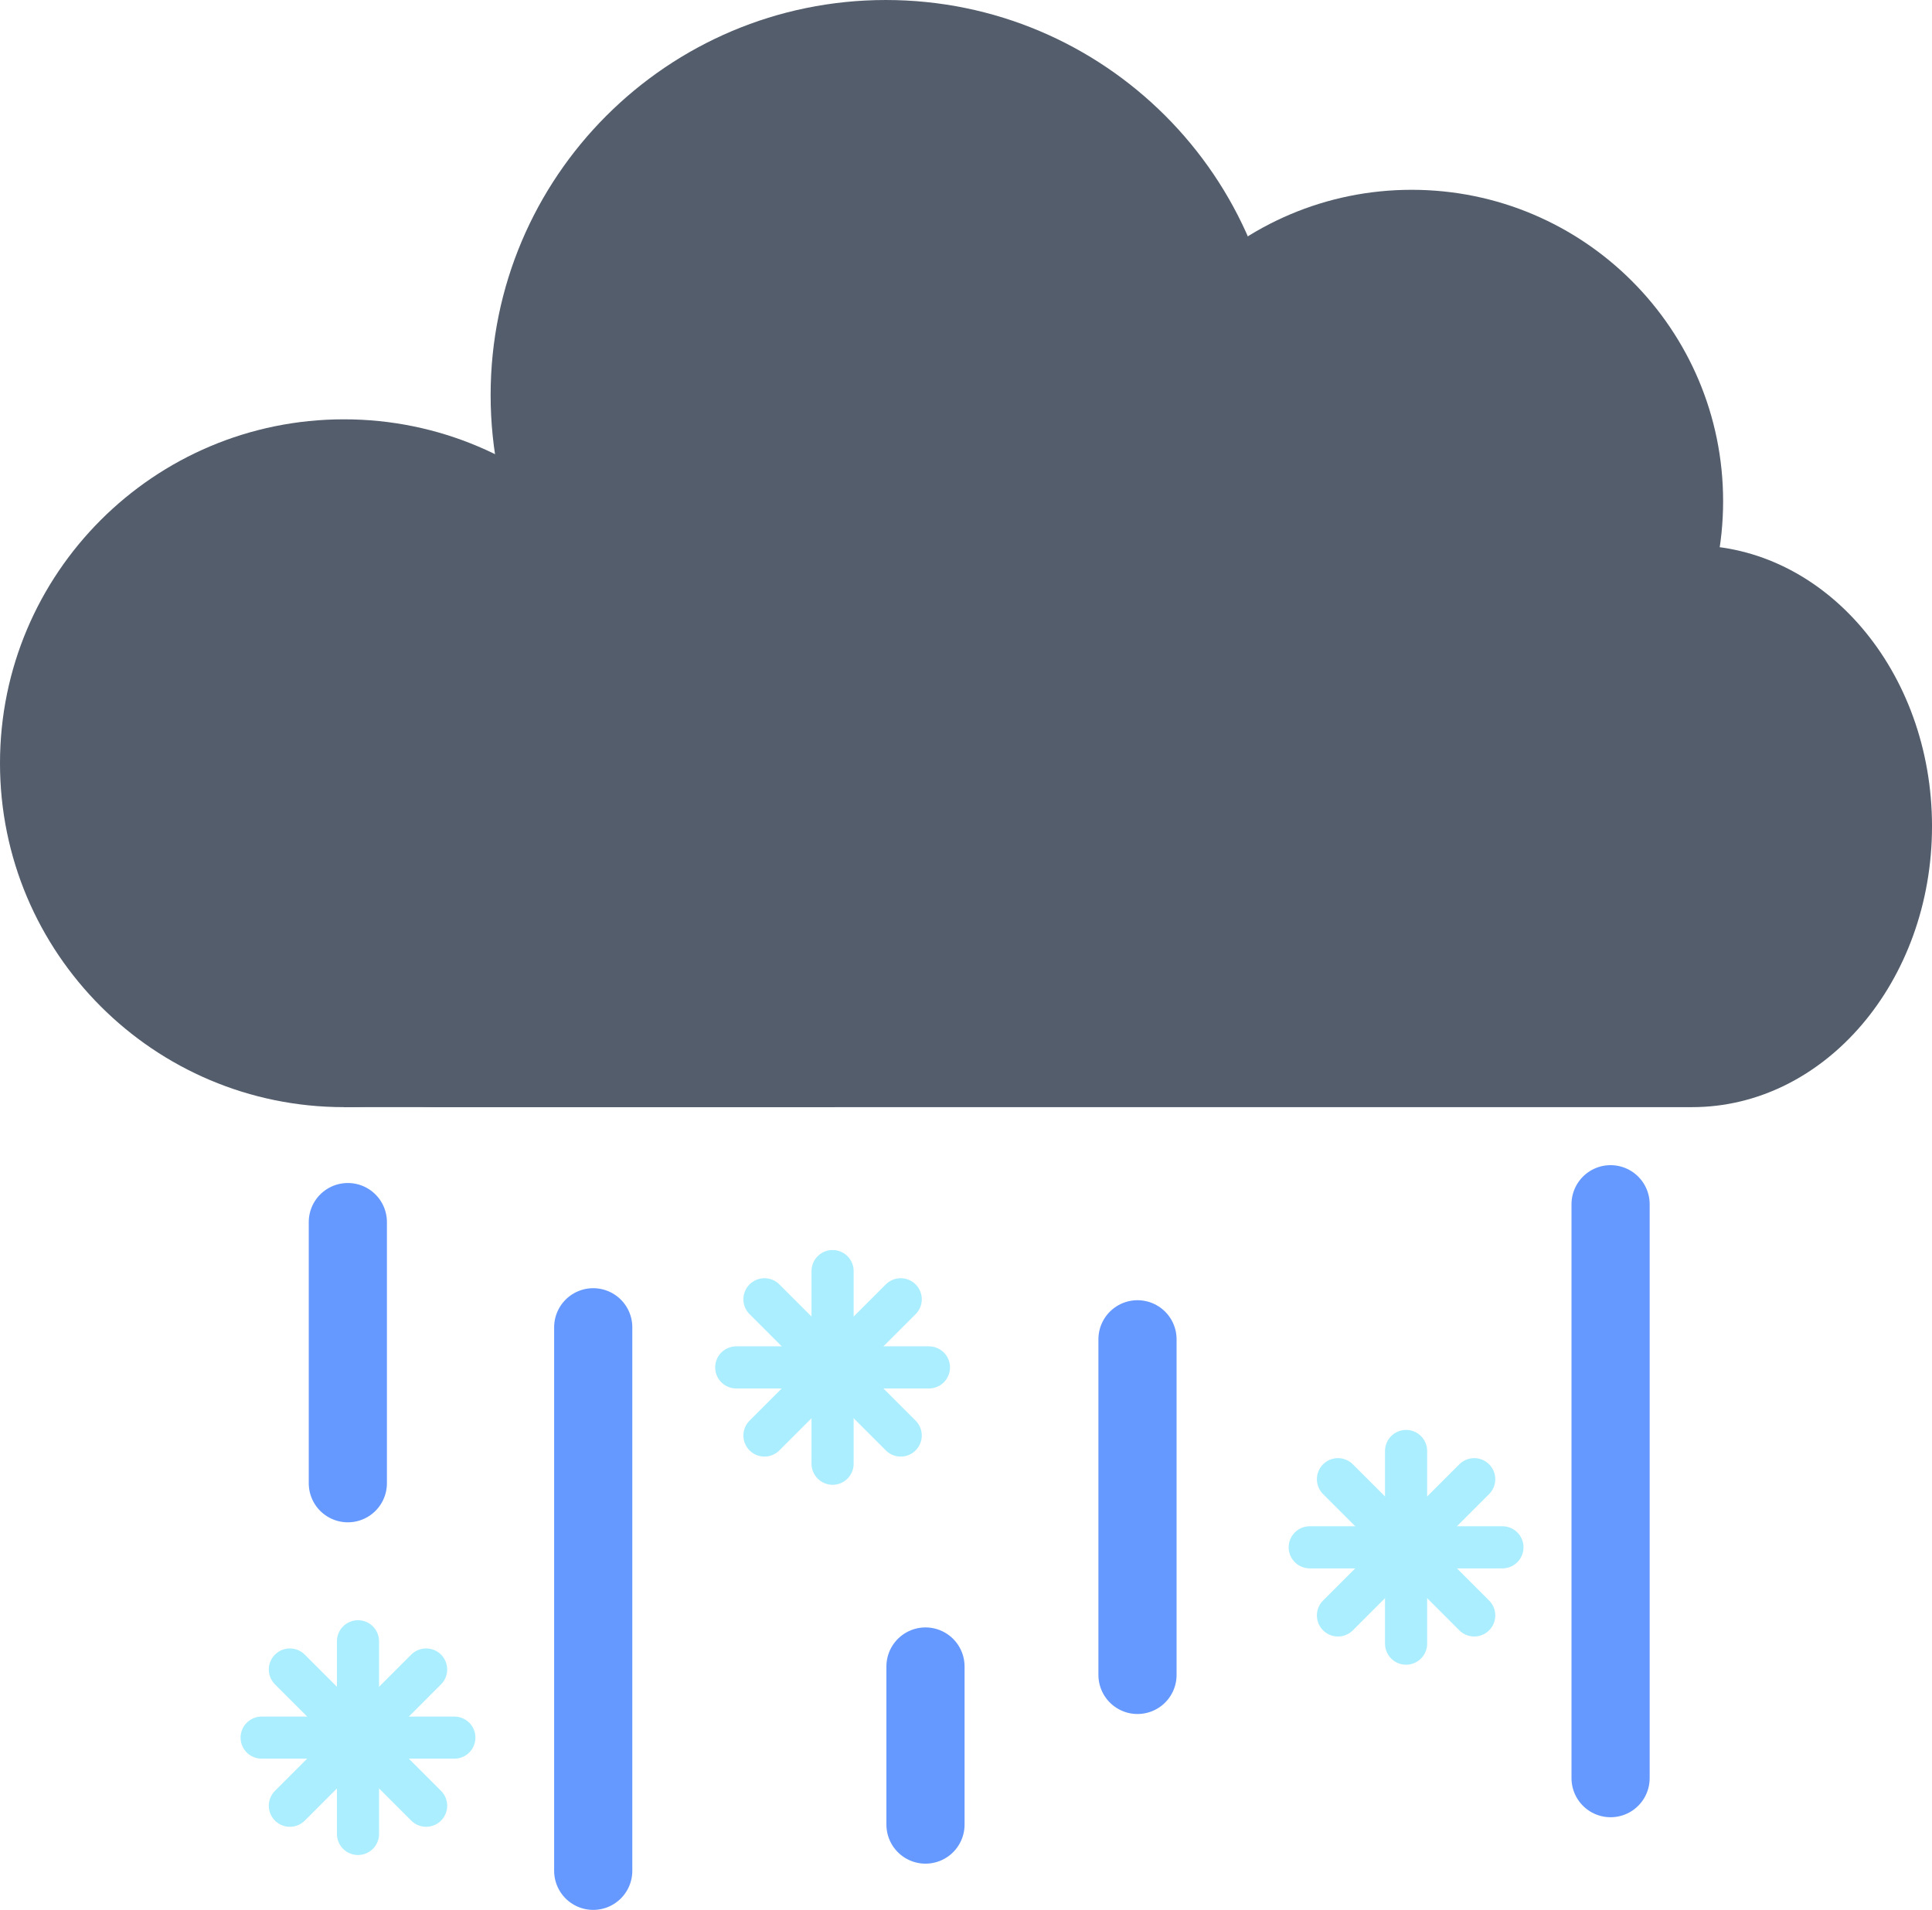
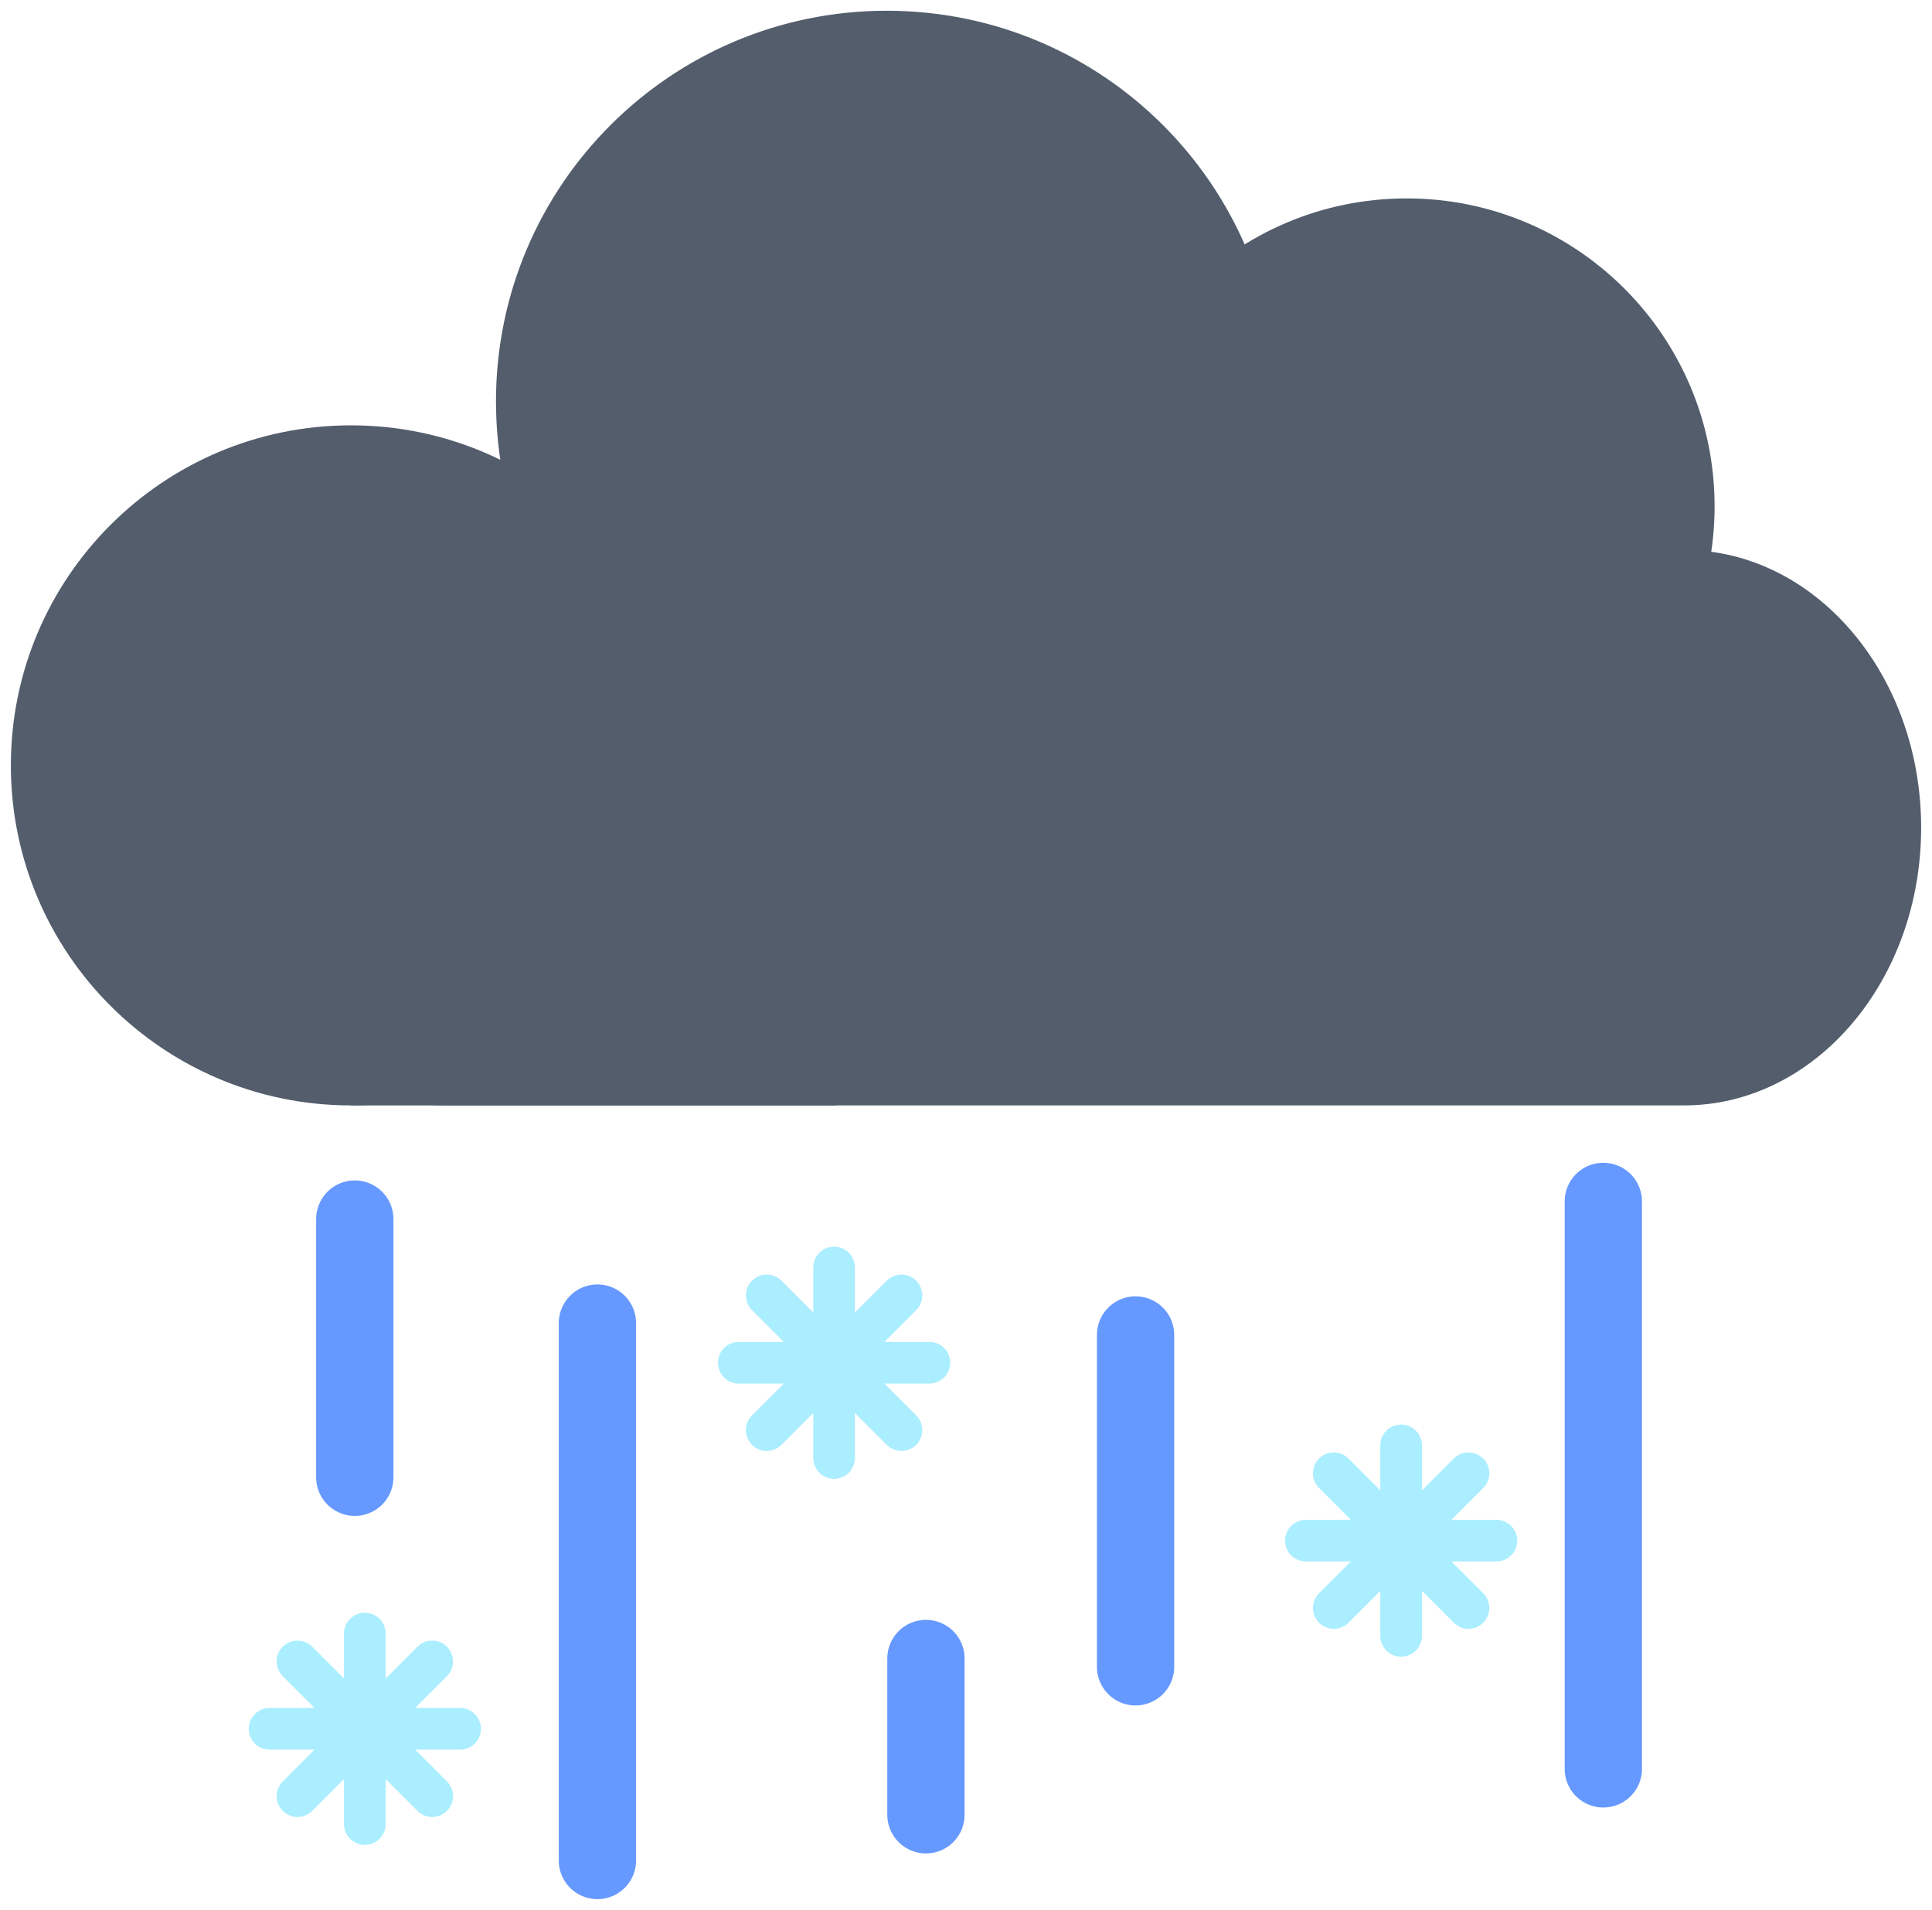
- <svg xmlns="http://www.w3.org/2000/svg" width="148.292mm" height="146.623mm" viewBox="0 0 148.292 146.623" version="1.1" id="svg1" xml:space="preserve">
+ <svg xmlns="http://www.w3.org/2000/svg" width="148.292mm" height="146.623mm" viewBox="0.0 -0.834 148.292 148.292" version="1.1" id="svg1" xml:space="preserve">
  <defs id="defs1" />
  <g id="layer1" transform="translate(-27.73066,-80.72561)">
    <g id="g3" style="fill:#535d6c" transform="translate(4.443454,-12.15307)" mask="none">
      <circle style="fill:#535d6c;stroke-width:8;stroke-linecap:round" id="path1-8" cx="49.689" cy="151.472" r="26.402" />
      <g id="g2-4" style="fill:#535d6c">
        <rect style="fill:#535d6c;stroke-width:8;stroke-linecap:round" id="rect1" width="133.159" height="43.128" x="38.421" y="134.746" ry="21.564" rx="18.417" />
        <circle style="fill:#535d6c;stroke-width:8;stroke-linecap:round" id="path1-2" cx="91.28" cy="123.213" r="30.334" />
        <circle style="fill:#535d6c;stroke-width:8;stroke-linecap:round" id="path1-2-4" cx="131.64" cy="131.356" r="23.906" />
        <rect style="fill:#535d6c;stroke-width:8;stroke-linecap:round" id="rect2" width="37.67" height="26.402" x="49.689" y="151.472" rx="0" ry="0" />
      </g>
    </g>
    <path style="fill:#aaeeff;stroke:#6699ff;stroke-width:6;stroke-linecap:round;stroke-dasharray:none;stroke-opacity:1" d="m 151.352,173.175 v 44.06" id="path17" />
    <path style="fill:#6699ff;stroke:#6699ff;stroke-width:6;stroke-linecap:round;stroke-dasharray:none;stroke-opacity:1" d="m 73.264,182.62 v 41.729" id="path17-9-8" />
    <path style="fill:none;stroke:#6699ff;stroke-width:6;stroke-linecap:round;stroke-dasharray:none;stroke-opacity:1" d="m 54.429,174.545 v 20.049" id="path17-9-8-3" />
    <path style="fill:none;stroke:#6699ff;stroke-width:6;stroke-linecap:round;stroke-dasharray:none;stroke-opacity:1" d="m 98.767,208.663 v 12.136" id="path17-9-8-3-8" />
    <path style="fill:none;stroke:#6699ff;stroke-width:6;stroke-linecap:round;stroke-dasharray:none;stroke-opacity:1" d="m 115.04,183.543 v 25.767" id="path17-9-8-3-1-0" />
    <g id="g1" transform="matrix(0.4041286,0,0,0.4041286,94.43767,142.1382)" style="fill:#d5f6ff;stroke:#aaeeff">
      <path style="fill:#d5f6ff;fill-opacity:1;stroke:#aaeeff;stroke-width:8;stroke-linecap:round;stroke-dasharray:none;stroke-opacity:1" d="M 83.692,141.973 H 120.292" id="path1" />
      <path style="fill:#d5f6ff;fill-opacity:1;stroke:#aaeeff;stroke-width:8;stroke-linecap:round;stroke-dasharray:none;stroke-opacity:1" d="m 101.992,123.672 v 36.6" id="path1-3" />
      <path style="fill:#d5f6ff;fill-opacity:1;stroke:#aaeeff;stroke-width:8;stroke-linecap:round;stroke-dasharray:none;stroke-opacity:1" d="m 89.052,129.032 25.88,25.88" id="path1-3-1" />
      <path style="fill:#d5f6ff;fill-opacity:1;stroke:#aaeeff;stroke-width:8;stroke-linecap:round;stroke-dasharray:none;stroke-opacity:1" d="M 89.052,154.913 114.932,129.032" id="path1-3-1-3" />
    </g>
    <g id="g1-7" transform="matrix(0.4041286,0,0,0.4041286,13.99076,156.7474)" style="fill:#d5f6ff;stroke:#aaeeff">
      <path style="fill:#d5f6ff;fill-opacity:1;stroke:#aaeeff;stroke-width:8;stroke-linecap:round;stroke-dasharray:none;stroke-opacity:1" d="M 83.692,141.973 H 120.292" id="path1-5" />
      <path style="fill:#d5f6ff;fill-opacity:1;stroke:#aaeeff;stroke-width:8;stroke-linecap:round;stroke-dasharray:none;stroke-opacity:1" d="m 101.992,123.672 v 36.6" id="path1-3-9" />
      <path style="fill:#d5f6ff;fill-opacity:1;stroke:#aaeeff;stroke-width:8;stroke-linecap:round;stroke-dasharray:none;stroke-opacity:1" d="m 89.052,129.032 25.88,25.88" id="path1-3-1-6" />
      <path style="fill:#d5f6ff;fill-opacity:1;stroke:#aaeeff;stroke-width:8;stroke-linecap:round;stroke-dasharray:none;stroke-opacity:1" d="M 89.052,154.913 114.932,129.032" id="path1-3-1-3-2" />
    </g>
    <g id="g1-7-7" transform="matrix(0.4041286,0,0,0.4041286,50.4183,128.3262)" style="fill:#d5f6ff;stroke:#aaeeff">
      <path style="fill:#d5f6ff;fill-opacity:1;stroke:#aaeeff;stroke-width:8;stroke-linecap:round;stroke-dasharray:none;stroke-opacity:1" d="M 83.692,141.973 H 120.292" id="path1-5-4" />
      <path style="fill:#d5f6ff;fill-opacity:1;stroke:#aaeeff;stroke-width:8;stroke-linecap:round;stroke-dasharray:none;stroke-opacity:1" d="m 101.992,123.672 v 36.6" id="path1-3-9-1" />
      <path style="fill:#d5f6ff;fill-opacity:1;stroke:#aaeeff;stroke-width:8;stroke-linecap:round;stroke-dasharray:none;stroke-opacity:1" d="m 89.052,129.032 25.88,25.88" id="path1-3-1-6-8" />
      <path style="fill:#d5f6ff;fill-opacity:1;stroke:#aaeeff;stroke-width:8;stroke-linecap:round;stroke-dasharray:none;stroke-opacity:1" d="M 89.052,154.913 114.932,129.032" id="path1-3-1-3-2-5" />
    </g>
  </g>
</svg>
